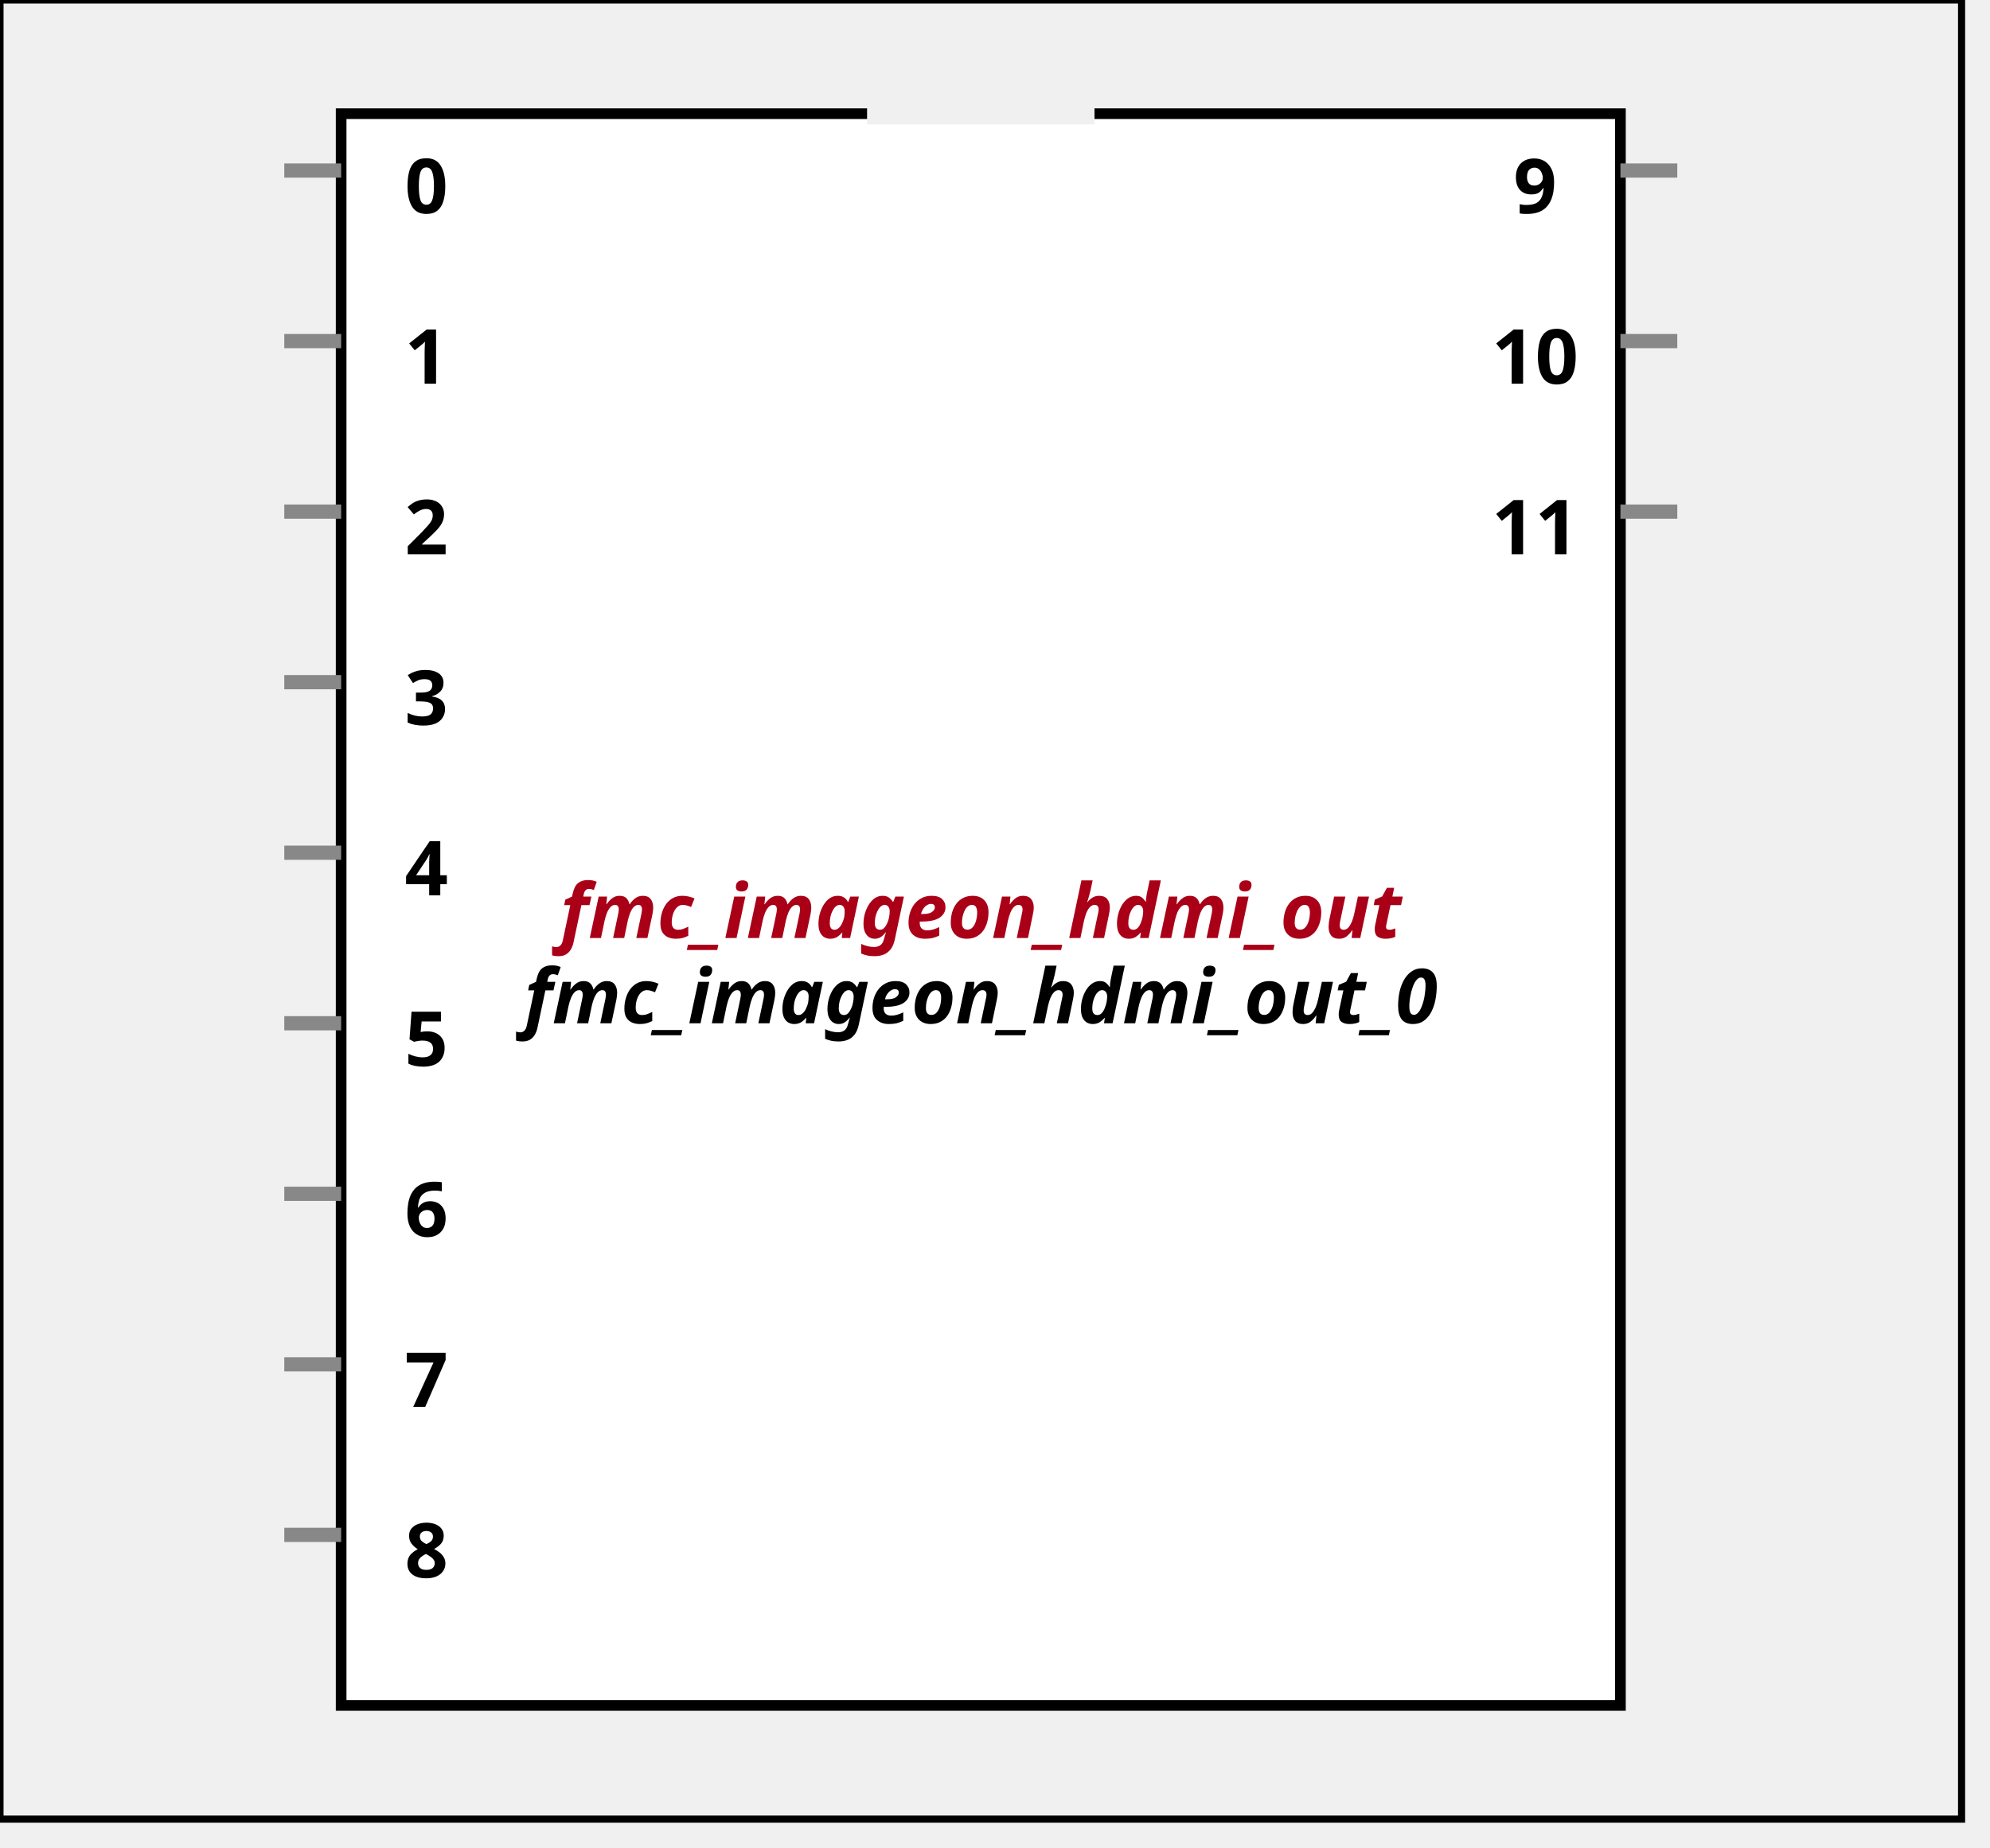
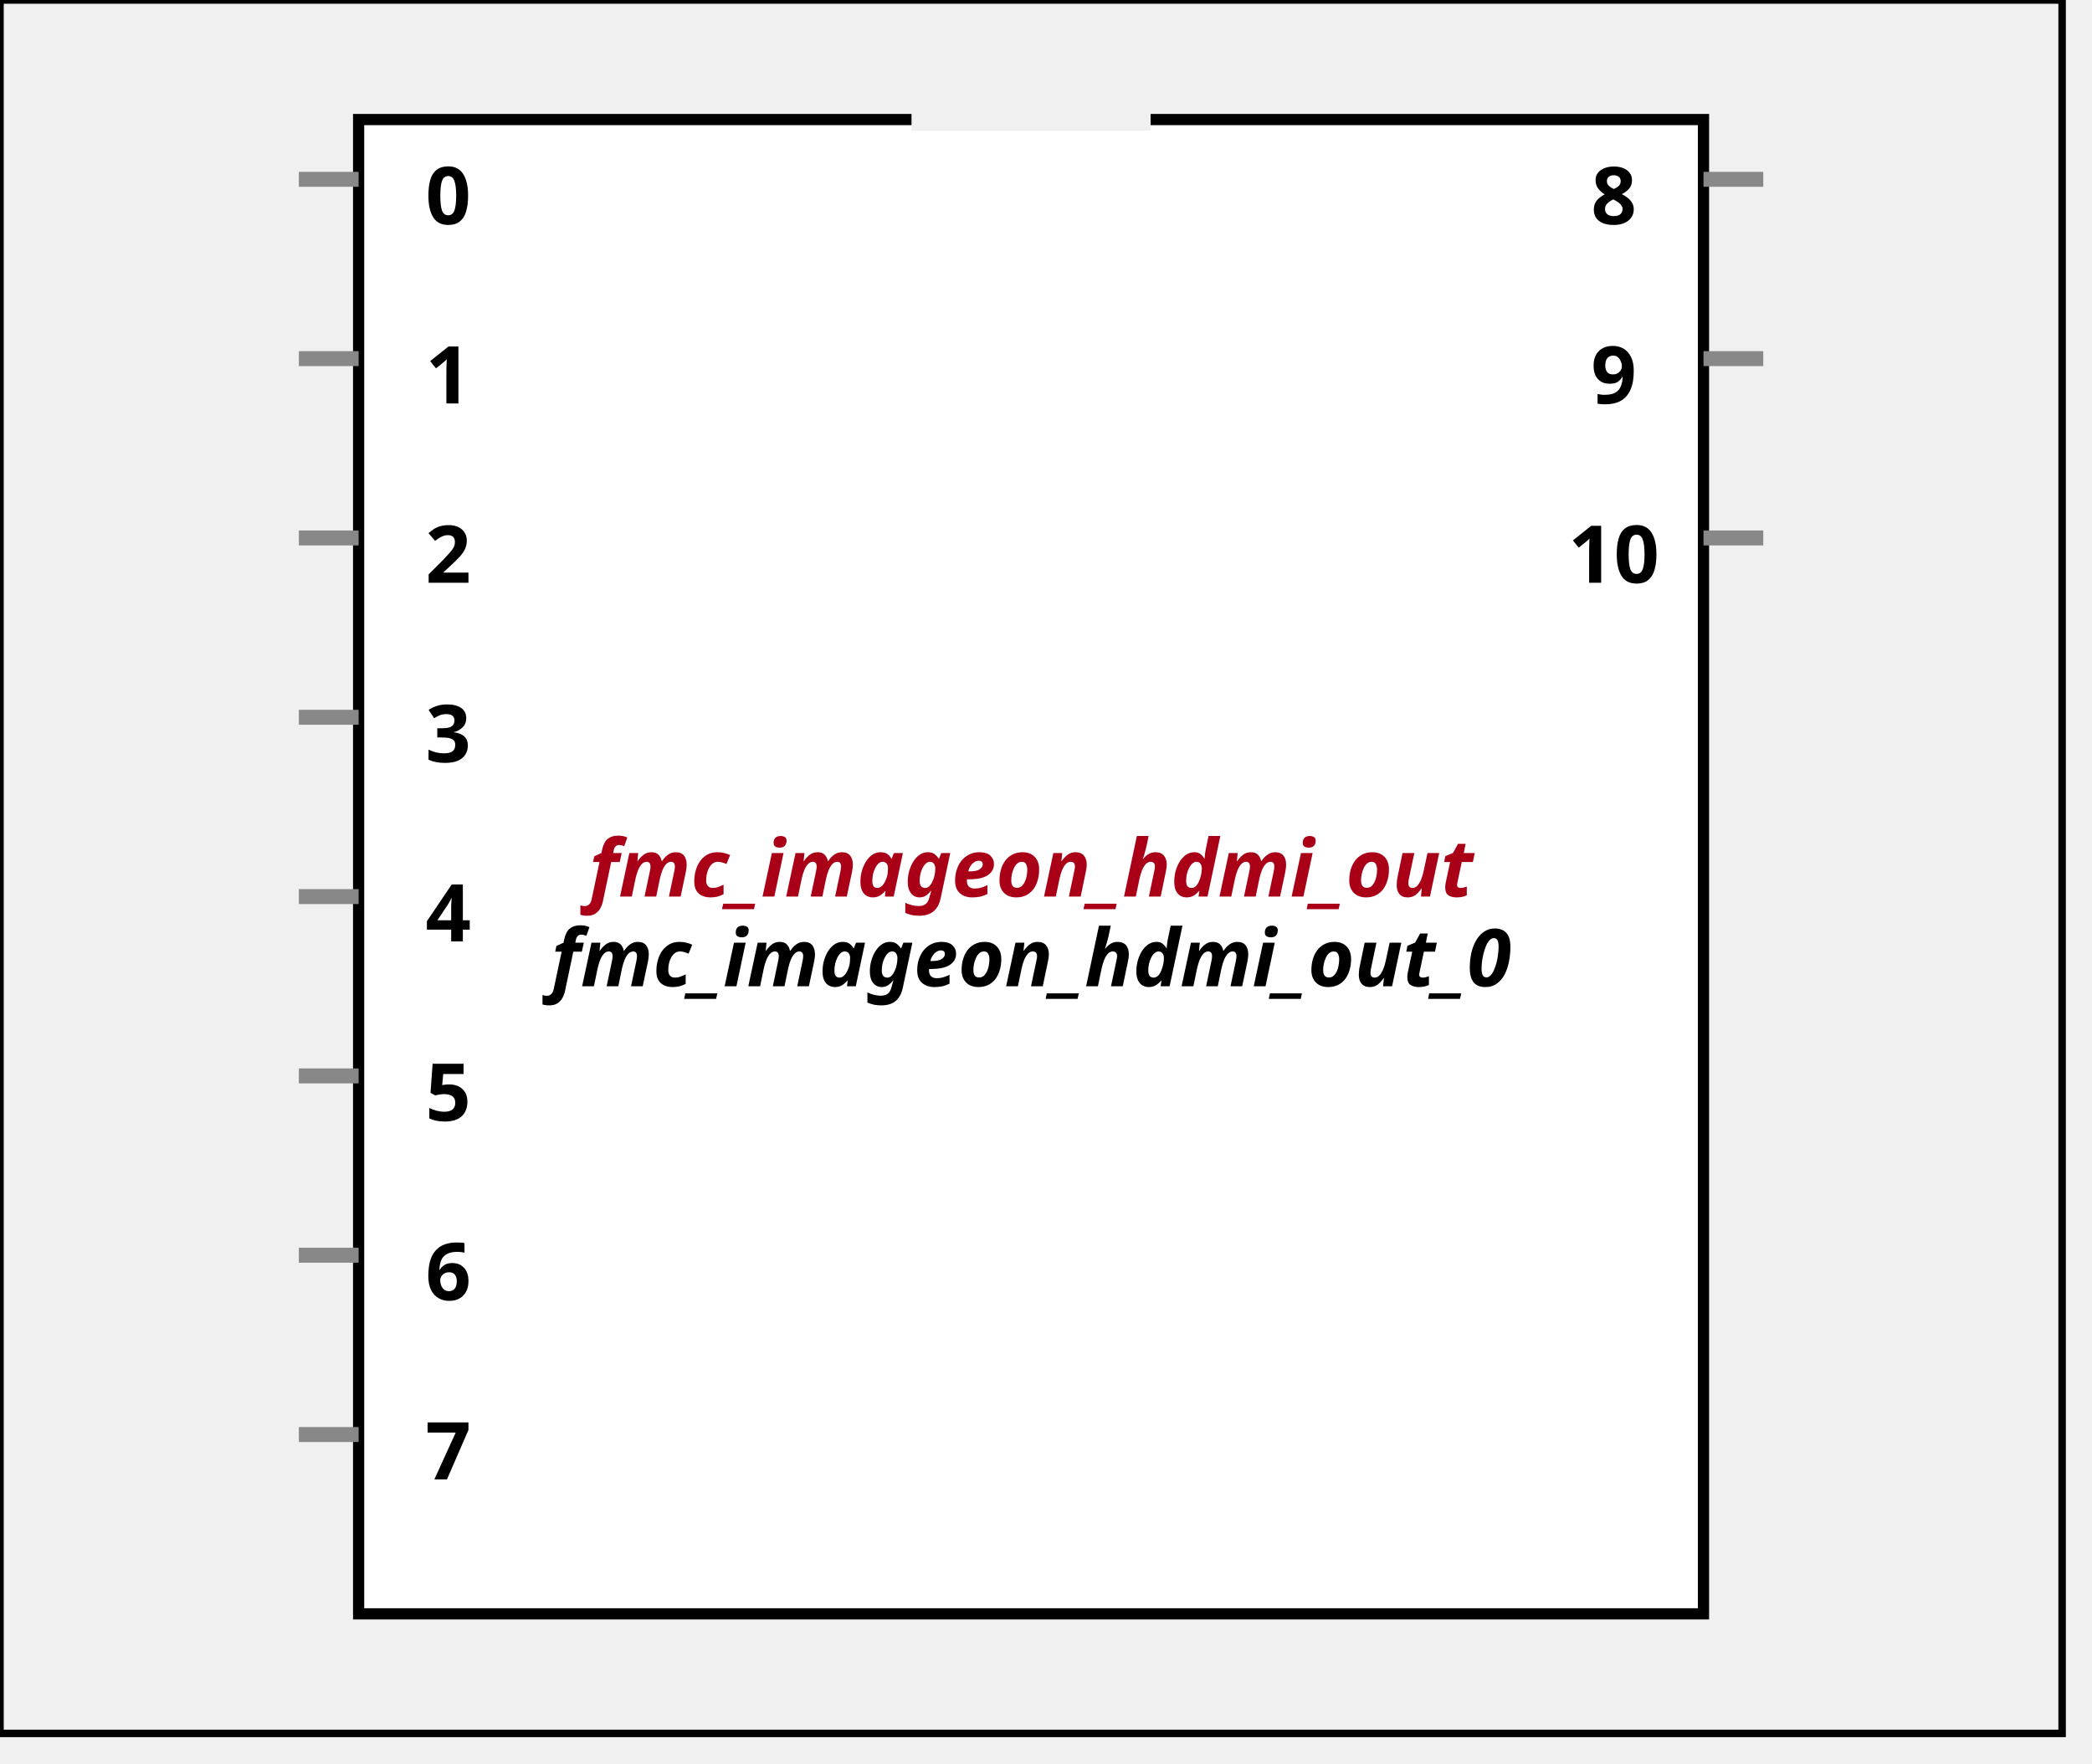
- <svg xmlns:xlink="http://www.w3.org/1999/xlink" width="280" height="260">
+ <svg xmlns:xlink="http://www.w3.org/1999/xlink" width="280" height="236">
  <defs>
    <g id="AXI_BifLabel">
      <rect x="0" y="0" rx="3" ry="3" width="32" height="16" style="fill:#0084AB; stroke:black; stroke-width:1" />
    </g>
    <g id="AXI_busconn_SLAVE">
      <circle cx="12" cy="12" r="12" style="fill:#D0E6EF; stroke:#0084AB; stroke-width:1" />
      <circle cx="12.5" cy="12" r="7" style="fill:#0084AB; stroke:none;" />
    </g>
    <g id="AXI_busconn_MASTER">
      <rect x="0" y="0" width="24" height="24" style="fill:#D0E6EF; stroke:#0084AB; stroke-width:1" />
      <rect x="5.5" y="5" width="14" height="14" style="fill:#0084AB; stroke:none;" />
    </g>
    <g id="AXIS_BifLabel">
      <rect x="0" y="0" rx="3" ry="3" width="32" height="16" style="fill:#0084AB; stroke:black; stroke-width:1" />
    </g>
    <g id="AXIS_busconn_TARGET">
      <circle cx="12" cy="12" r="12" style="fill:#D0E6EF; stroke:#0084AB; stroke-width:1" />
      <circle cx="12.5" cy="12" r="7" style="fill:#0084AB; stroke:none;" />
    </g>
    <g id="AXIS_busconn_INITIATOR">
      <rect x="0" y="0" width="24" height="24" style="fill:#D0E6EF; stroke:#0084AB; stroke-width:1" />
      <rect x="5.5" y="5" width="14" height="14" style="fill:#0084AB; stroke:none;" />
    </g>
    <g id="USER_BifLabel">
      <rect x="0" y="0" rx="3" ry="3" width="32" height="16" style="fill:#009999; stroke:black; stroke-width:1" />
    </g>
    <g id="USER_busconn_TARGET">
      <circle cx="12" cy="12" r="12" style="fill:#00CCCC; stroke:#009999; stroke-width:1" />
      <circle cx="12.5" cy="12" r="7" style="fill:#009999; stroke:none;" />
    </g>
    <g id="USER_busconn_INITIATOR">
      <rect x="0" y="0" width="24" height="24" style="fill:#00CCCC; stroke:#009999; stroke-width:1" />
      <rect x="5.5" y="5" width="14" height="14" style="fill:#009999; stroke:none;" />
    </g>
    <g id="KEY_BifLabel">
      <rect x="0" y="0" rx="3" ry="3" width="32" height="16" style="fill:#444444; stroke:black; stroke-width:1" />
    </g>
    <g id="KEY_busconn_SLAVE">
      <circle cx="12" cy="12" r="12" style="fill:#888888; stroke:#444444; stroke-width:1" />
      <circle cx="12.5" cy="12" r="7" style="fill:#444444; stroke:none;" />
    </g>
    <g id="KEY_busconn_MASTER">
      <rect x="0" y="0" width="24" height="24" style="fill:#888888; stroke:#444444; stroke-width:1" />
      <rect x="5.5" y="5" width="14" height="14" style="fill:#444444; stroke:none;" />
    </g>
    <g id="KEY_busconn_MASTER_SLAVE">
      <circle cx="12" cy="12" r="12" style="fill:#888888; stroke:#444444; stroke-width:1" />
      <circle cx="12.5" cy="12" r="7" style="fill:#444444; stroke:none;" />
      <rect x="0" y="12" width="24" height="12" style="fill:#888888; stroke:#444444; stroke-width:1" />
      <rect x="5.5" y="12" width="14" height="7" style="fill:#444444; stroke:none;" />
    </g>
    <g id="KEY_busconn_TARGET">
      <circle cx="12" cy="12" r="12" style="fill:#888888; stroke:#444444; stroke-width:1" />
      <circle cx="12.5" cy="12" r="7" style="fill:#444444; stroke:none;" />
    </g>
    <g id="KEY_busconn_INITIATOR">
      <rect x="0" y="0" width="24" height="24" style="fill:#888888; stroke:#444444; stroke-width:1" />
      <rect x="5.5" y="5" width="14" height="14" style="fill:#444444; stroke:none;" />
    </g>
    <g id="KEY_busconn_MONITOR">
      <rect x="0" y="0.5" width="24" height="7" style="fill:#444444; stroke:none;" />
      <rect x="0" y="16" width="24" height="7" style="fill:#444444; stroke:none;" />
    </g>
    <g id="KEY_busconn_USER">
      <circle cx="12" cy="12" r="12" style="fill:#888888; stroke:#444444; stroke-width:1" />
      <circle cx="12.5" cy="12" r="7" style="fill:#444444; stroke:none;" />
    </g>
    <g id="KEY_busconn_TRANSPARENT">
      <circle cx="12" cy="12" r="12" style="fill:#FFFFFF; stroke:#444444; stroke-width:1" />
      <circle cx="12.5" cy="12" r="7" style="fill:#FFFFFF; stroke:none;" />
    </g>
    <g id="HCurve" overflow="visible">
      <path d="m 0  0,      a 16 16, 0,0,0, 32,0,     z" style="fill:#F0F0F0;fill-opacity:1;stroke:black;stroke-width:1.5" />
      <line x1="0" y1="0" x2="32" y2="0" style="stroke:#F0F0F0;stroke-width:3" />
    </g>
    <g id="IPD_StandardBody">
-       <rect x="0" y="0" width="276" height="256" style="fill:#F0F0F0;fill-opacity: 1.0; stroke:#000000; stroke-width:1" />
-       <rect x="48" y="16" width="180" height="224" style="fill:#FFFFFF; fill-opacity: 1.0; stroke:#000000; stroke-width:1.5" />
+       <rect x="0" y="0" width="276" height="232" style="fill:#F0F0F0;fill-opacity: 1.0; stroke:#000000; stroke-width:1" />
+       <rect x="48" y="16" width="180" height="200" style="fill:#FFFFFF; fill-opacity: 1.0; stroke:#000000; stroke-width:1.5" />
      <use x="122" y="16" xlink:href="#HCurve" />
    </g>
    <g id="IPD_PORT">
      <rect width="8" height="8" style="fill:#888888;stroke-width:1;stroke:black;" />
    </g>
    <g id="IPD_SPort">
      <line x1="0" y1="0" x2="8" y2="0" style="stroke:#888888;stroke-width:2;stroke-opacity:1" />
    </g>
    <g id="IPD_PortClk">
      <line x1="0" y1="0" x2="7" y2="3" style="stroke:#000000;stroke-width:1;stroke-opacity:1" />
      <line x1="7" y1="3" x2="0" y2="7" style="stroke:#000000;stroke-width:1;stroke-opacity:1" />
    </g>
  </defs>
  <use x="0" y="0" xlink:href="#IPD_StandardBody" />
-   <text x="138" y="132" fill="#AA0017" stroke="none" font-size="8pt" font-style="italic" font-weight="bold" text-anchor="middle" font-family="Verdana Arial Helvetica san-serif">fmc_imageon_hdmi_out</text>
-   <text x="138" y="144" fill="#000000" stroke="none" font-size="8pt" font-style="italic" font-weight="bold" text-anchor="middle" font-family="Courier Arial Helvetica san-serif">fmc_imageon_hdmi_out_0</text>
+   <text x="138" y="120" fill="#AA0017" stroke="none" font-size="8pt" font-style="italic" font-weight="bold" text-anchor="middle" font-family="Verdana Arial Helvetica san-serif">fmc_imageon_hdmi_out</text>
+   <text x="138" y="132" fill="#000000" stroke="none" font-size="8pt" font-style="italic" font-weight="bold" text-anchor="middle" font-family="Courier Arial Helvetica san-serif">fmc_imageon_hdmi_out_0</text>
  <use x="40" y="24" xlink:href="#IPD_SPort" />
  <text x="60" y="30" fill="#000000" stroke="none" font-size="8pt" font-style="normal" font-weight="bold" text-anchor="middle" font-family="Verdana Arial Helvetica san-serif">0</text>
  <use x="40" y="48" xlink:href="#IPD_SPort" />
  <text x="60" y="54" fill="#000000" stroke="none" font-size="8pt" font-style="normal" font-weight="bold" text-anchor="middle" font-family="Verdana Arial Helvetica san-serif">1</text>
  <use x="40" y="72" xlink:href="#IPD_SPort" />
  <text x="60" y="78" fill="#000000" stroke="none" font-size="8pt" font-style="normal" font-weight="bold" text-anchor="middle" font-family="Verdana Arial Helvetica san-serif">2</text>
  <use x="40" y="96" xlink:href="#IPD_SPort" />
  <text x="60" y="102" fill="#000000" stroke="none" font-size="8pt" font-style="normal" font-weight="bold" text-anchor="middle" font-family="Verdana Arial Helvetica san-serif">3</text>
  <use x="40" y="120" xlink:href="#IPD_SPort" />
  <text x="60" y="126" fill="#000000" stroke="none" font-size="8pt" font-style="normal" font-weight="bold" text-anchor="middle" font-family="Verdana Arial Helvetica san-serif">4</text>
  <use x="40" y="144" xlink:href="#IPD_SPort" />
  <text x="60" y="150" fill="#000000" stroke="none" font-size="8pt" font-style="normal" font-weight="bold" text-anchor="middle" font-family="Verdana Arial Helvetica san-serif">5</text>
  <use x="40" y="168" xlink:href="#IPD_SPort" />
  <text x="60" y="174" fill="#000000" stroke="none" font-size="8pt" font-style="normal" font-weight="bold" text-anchor="middle" font-family="Verdana Arial Helvetica san-serif">6</text>
  <use x="40" y="192" xlink:href="#IPD_SPort" />
  <text x="60" y="198" fill="#000000" stroke="none" font-size="8pt" font-style="normal" font-weight="bold" text-anchor="middle" font-family="Verdana Arial Helvetica san-serif">7</text>
-   <use x="40" y="216" xlink:href="#IPD_SPort" />
-   <text x="60" y="222" fill="#000000" stroke="none" font-size="8pt" font-style="normal" font-weight="bold" text-anchor="middle" font-family="Verdana Arial Helvetica san-serif">8</text>
  <use x="228" y="24" xlink:href="#IPD_SPort" />
-   <text x="216" y="30" fill="#000000" stroke="none" font-size="8pt" font-style="normal" font-weight="bold" text-anchor="middle" font-family="Verdana Arial Helvetica san-serif">9</text>
+   <text x="216" y="30" fill="#000000" stroke="none" font-size="8pt" font-style="normal" font-weight="bold" text-anchor="middle" font-family="Verdana Arial Helvetica san-serif">8</text>
  <use x="228" y="48" xlink:href="#IPD_SPort" />
-   <text x="216" y="54" fill="#000000" stroke="none" font-size="8pt" font-style="normal" font-weight="bold" text-anchor="middle" font-family="Verdana Arial Helvetica san-serif">10</text>
+   <text x="216" y="54" fill="#000000" stroke="none" font-size="8pt" font-style="normal" font-weight="bold" text-anchor="middle" font-family="Verdana Arial Helvetica san-serif">9</text>
  <use x="228" y="72" xlink:href="#IPD_SPort" />
-   <text x="216" y="78" fill="#000000" stroke="none" font-size="8pt" font-style="normal" font-weight="bold" text-anchor="middle" font-family="Verdana Arial Helvetica san-serif">11</text>
+   <text x="216" y="78" fill="#000000" stroke="none" font-size="8pt" font-style="normal" font-weight="bold" text-anchor="middle" font-family="Verdana Arial Helvetica san-serif">10</text>
</svg>
